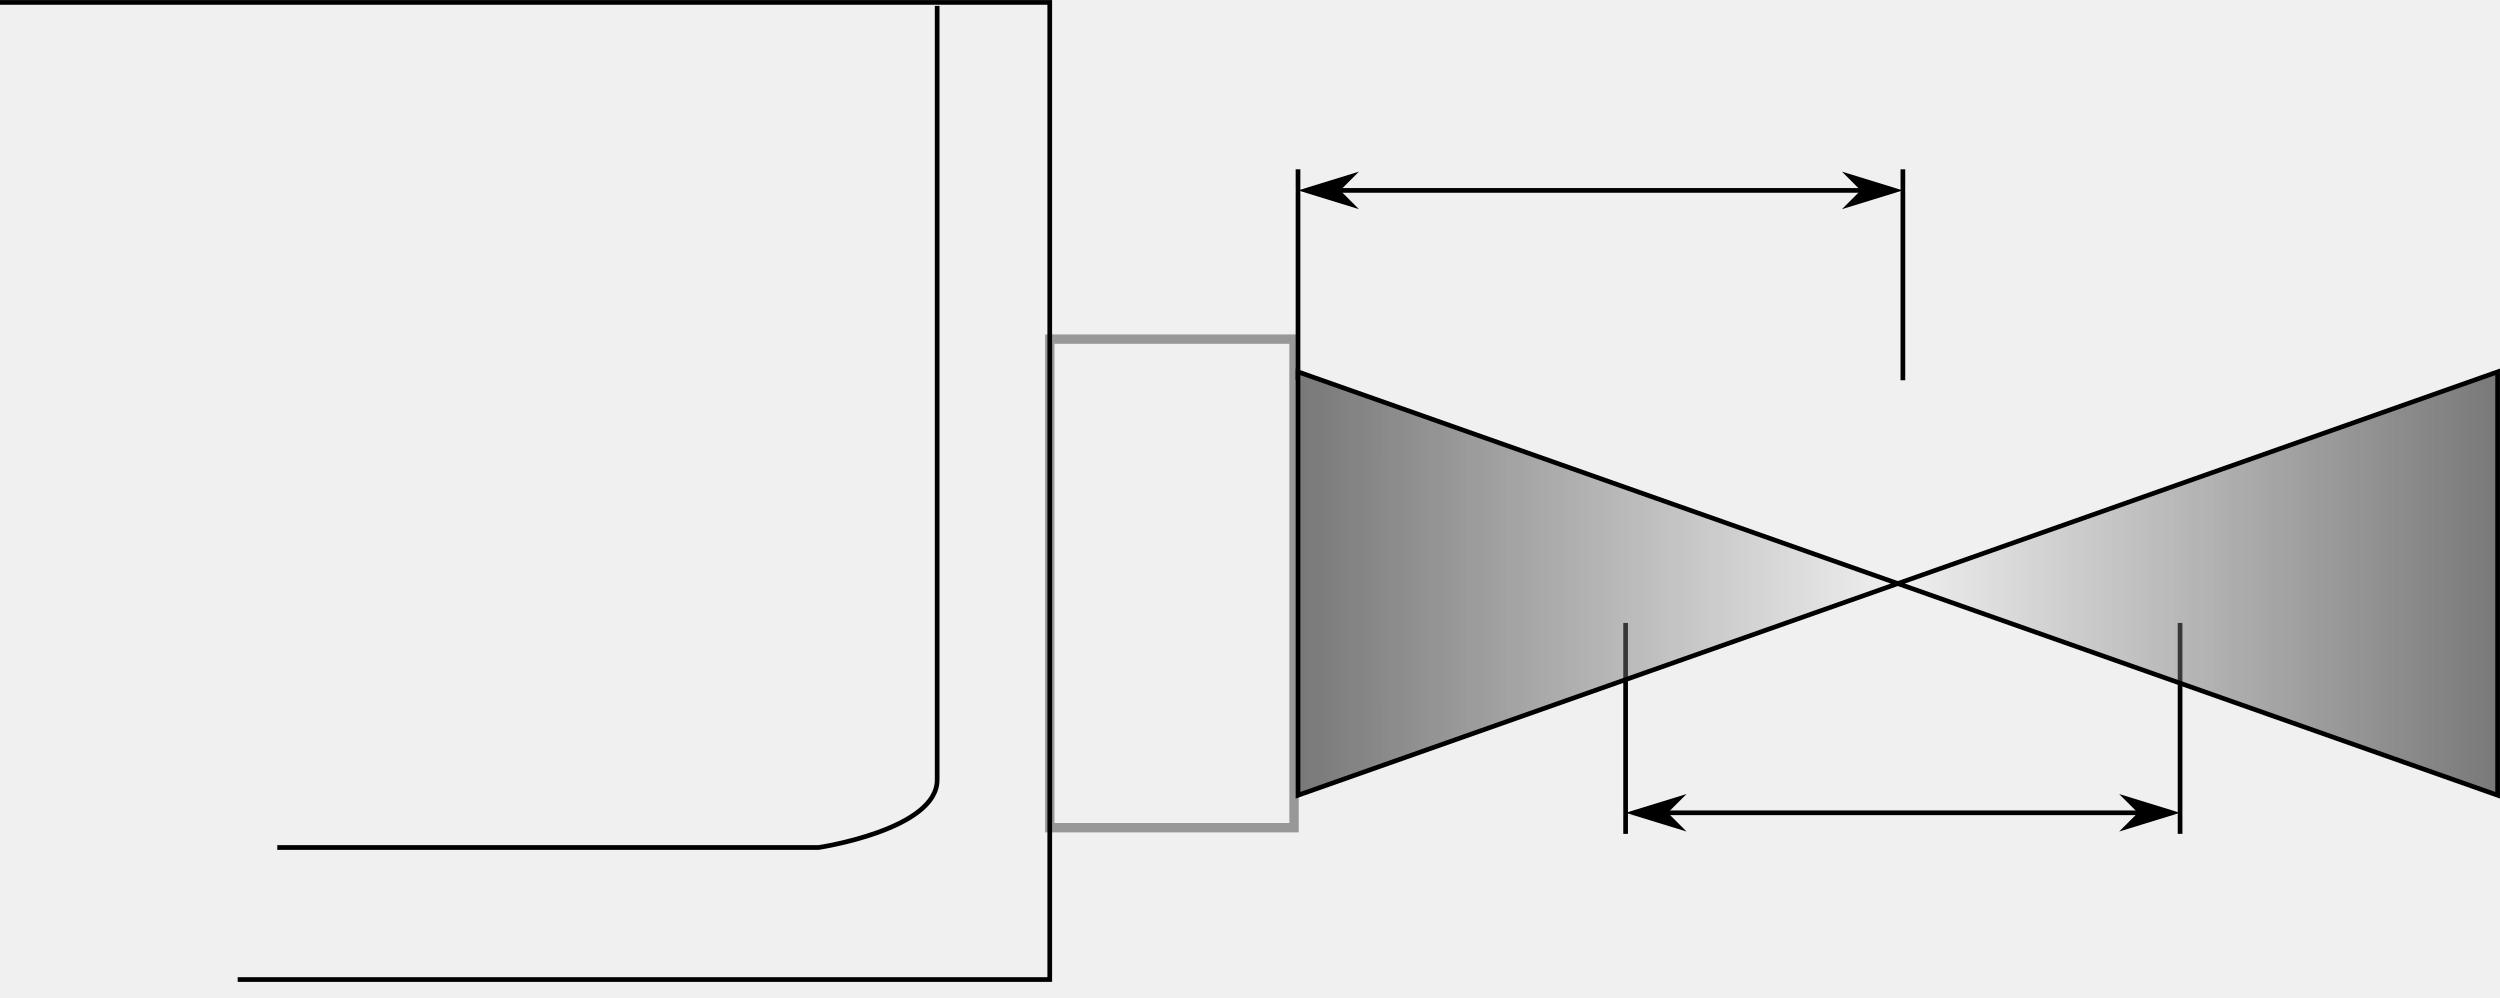
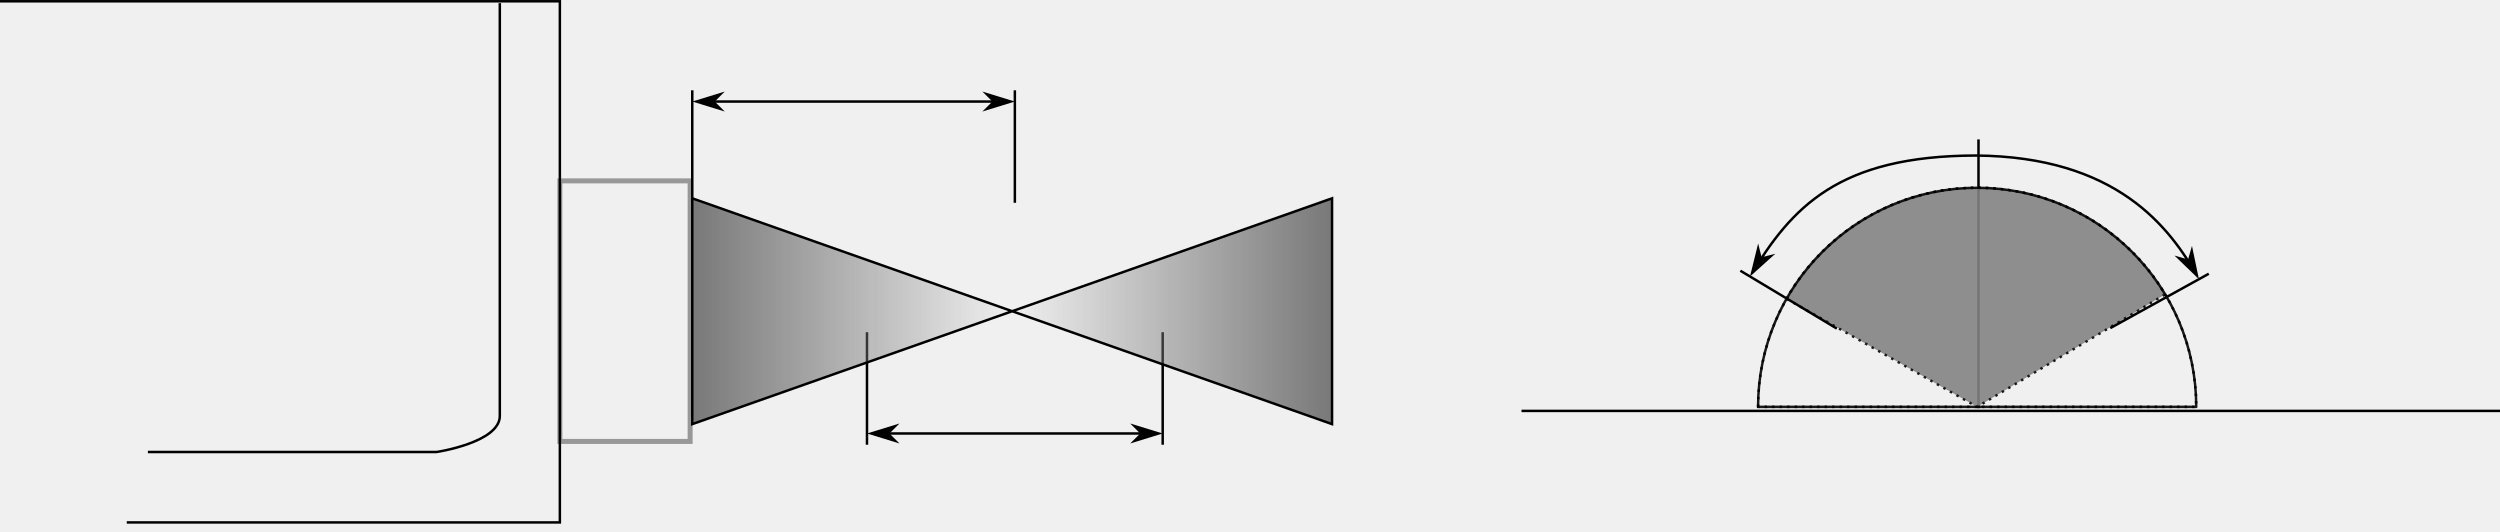
- <svg xmlns="http://www.w3.org/2000/svg" xmlns:xlink="http://www.w3.org/1999/xlink" width="533.326" height="212.75" id="svg2" version="1.1">
+ <svg xmlns="http://www.w3.org/2000/svg" xmlns:xlink="http://www.w3.org/1999/xlink" width="1000" height="212.75" id="svg2" version="1.1">
  <defs id="defs4">
    <linearGradient id="linearGradient5860">
      <stop id="stop5868" offset="0" style="stop-color:#787878;stop-opacity:1;" />
      <stop style="stop-color:#787878;stop-opacity:0;" offset="0.5" id="stop5870" />
      <stop style="stop-color:#787878;stop-opacity:1;" offset="1" id="stop5864" />
    </linearGradient>
    <marker style="overflow:visible" id="DistanceEnd" refX="0" refY="0" orient="auto">
      <g id="g2301">
        <path style="fill:none;stroke:#ffffff;stroke-width:1.15;stroke-linecap:square" d="M 0,0 -2,0" id="path2316" />
        <path style="fill:#000000;fill-rule:evenodd;stroke:none" d="M 0,0 -13,4 -9,0 -13,-4 0,0 z" id="path2312" />
        <path style="fill:none;stroke:#000000;stroke-width:1;stroke-linecap:square" d="M 0,-4 0,40" id="path2314" />
      </g>
    </marker>
    <marker style="overflow:visible" id="DistanceStart" refX="0" refY="0" orient="auto">
      <g id="g2300">
        <path style="fill:none;stroke:#ffffff;stroke-width:1.15;stroke-linecap:square" d="M 0,0 2,0" id="path2306" />
        <path style="fill:#000000;fill-rule:evenodd;stroke:none" d="M 0,0 13,4 9,0 13,-4 0,0 z" id="path2302" />
        <path style="fill:none;stroke:#000000;stroke-width:1;stroke-linecap:square" d="M 0,-4 0,40" id="path2304" />
      </g>
    </marker>
    <linearGradient xlink:href="#linearGradient5860" id="linearGradient5866" x1="241.435" y1="406.535" x2="467.167" y2="406.535" gradientUnits="userSpaceOnUse" gradientTransform="translate(47.31183,-174.1935)" />
    <linearGradient xlink:href="#linearGradient5860" id="linearGradient5888" x1="217.78" y1="420.104" x2="474.694" y2="420.104" gradientUnits="userSpaceOnUse" gradientTransform="matrix(1,0,0,0.8571429,69.89247,-126.0066)" />
  </defs>
  <g id="layer1" transform="translate(-11.26761,-109.5938)">
    <rect style="opacity:0.99;fill:none;stroke:#000000;stroke-width:2;stroke-linejoin:miter;stroke-miterlimit:4;stroke-opacity:0.371;stroke-dasharray:none;stroke-dashoffset:1.72" id="rect3765" width="52.113" height="104.225" x="235.211" y="181.94" />
    <path style="fill:none;stroke:#000000;stroke-width:1px;stroke-linecap:butt;stroke-linejoin:miter;stroke-opacity:1" d="m 61.972,318.559 173.239,0 0,-208.451 -223.944,0" id="path3097" />
    <path style="fill:none;stroke:#000000;stroke-width:1px;stroke-linecap:butt;stroke-linejoin:miter;stroke-opacity:1" d="m 70.423,290.39 115.493,0 c 0,0 25.276,-3.789 25.276,-14.421 0,-10.632 0,-165.119 0,-165.119" id="path3099" />
    <path style="fill:none;stroke:#000000;stroke-width:1px;stroke-linecap:butt;stroke-linejoin:miter;stroke-opacity:1;marker-start:url(#DistanceStart);marker-mid:none;marker-end:url(#DistanceEnd)" d="m 288.172,150.212 129.038,0" id="path3879" />
    <path style="fill:none;stroke:#000000;stroke-width:1px;stroke-linecap:butt;stroke-linejoin:miter;stroke-opacity:1;marker-start:url(#DistanceStart);marker-mid:none;marker-end:url(#DistanceEnd)" d="m 476.344,282.986 -118.284,0" id="path5096" />
    <path style="fill:url(#linearGradient5888);fill-opacity:1;stroke:#000000;stroke-width:1px;stroke-linecap:butt;stroke-linejoin:miter;stroke-opacity:1" d="m 288.172,279.244 0,-90.323 255.914,90.323 0,-90.323 z" id="path5878" />
    <flowRoot xml:space="preserve" id="flowRoot5890" style="font-size:40px;font-style:normal;font-weight:normal;line-height:125%;letter-spacing:0px;word-spacing:0px;fill:#000000;fill-opacity:1;stroke:none;font-family:Sans" transform="translate(15.05376,2.150538)">
      <flowRegion id="flowRegion5892">
        <rect id="rect5894" width="170.968" height="58.065" x="37.634" y="128.706" />
      </flowRegion>
      <flowPara id="flowPara5896" style="font-size:22px">Cono Probe</flowPara>
    </flowRoot>
    <flowRoot xml:space="preserve" id="flowRoot5898" style="font-size:18px;font-style:normal;font-weight:normal;line-height:125%;letter-spacing:0px;word-spacing:0px;fill:#000000;fill-opacity:1;stroke:none;font-family:Sans">
      <flowRegion id="flowRegion5900">
        <rect id="rect5902" width="169.892" height="44.086" x="265.591" y="84.62" style="font-size:18px" />
      </flowRegion>
      <flowPara id="flowPara5904" />
    </flowRoot>
    <flowRoot xml:space="preserve" id="flowRoot5906" style="font-size:40px;font-style:normal;font-weight:normal;line-height:125%;letter-spacing:0px;word-spacing:0px;fill:#000000;fill-opacity:1;stroke:none;font-family:Sans" transform="translate(7.526882,25.80645)">
      <flowRegion id="flowRegion5908">
        <rect id="rect5910" width="174.194" height="31.183" x="261.29" y="85.696" />
      </flowRegion>
      <flowPara id="flowPara5912" style="font-size:20px">working distance</flowPara>
    </flowRoot>
    <flowRoot xml:space="preserve" id="flowRoot5914" style="font-size:40px;font-style:normal;font-weight:normal;line-height:125%;letter-spacing:0px;word-spacing:0px;fill:#000000;fill-opacity:1;stroke:none;font-family:Sans" transform="translate(36.55914,-23.65591)">
      <flowRegion id="flowRegion5916">
        <rect id="rect5918" width="152.688" height="30.108" x="310.753" y="321.179" />
      </flowRegion>
      <flowPara id="flowPara5920" style="font-size:20px">working range</flowPara>
    </flowRoot>
+     <path style="opacity:0.893;fill:none;fill-opacity:0.966;stroke:#000000;stroke-width:1;stroke-linejoin:round;stroke-miterlimit:4;stroke-opacity:1;stroke-dasharray:1, 2;stroke-dashoffset:0" id="path3022" d="m 675.269,189.631 a 87.634,87.634 0 0 1 175.269,10e-6 l -87.634,0 z" transform="translate(39.2246,82.71203)" />
+     <path style="fill:none;stroke:#000000;stroke-width:1px;stroke-linecap:butt;stroke-linejoin:miter;stroke-opacity:1" d="m 608.602,164.363 392.473,0" id="path3024" transform="translate(11.26761,109.5938)" />
+     <path style="fill:none;stroke:#000000;stroke-width:1px;stroke-linecap:butt;stroke-linejoin:miter;stroke-opacity:1" d="m 791.398,55.76 0,107.527" id="path3036" transform="translate(11.26761,109.5938)" />
+     <path transform="translate(39.2246,82.71203)" d="m 686.668,146.411 a 87.634,87.634 0 0 1 151.43,-1.787 l -75.194,45.007 z" id="path3044" style="opacity:0.893;fill:#838383;fill-opacity:1;stroke:#000000;stroke-width:1;stroke-linejoin:round;stroke-miterlimit:4;stroke-opacity:1;stroke-dasharray:1, 2;stroke-dashoffset:0" />
+     <path transform="translate(39.2246,82.71203)" d="m 675.269,189.631 a 87.634,87.634 0 0 1 175.269,10e-6 l -87.634,0 z" id="path3046" style="opacity:0.893;fill:none;fill-opacity:1;stroke:#000000;stroke-width:1;stroke-linejoin:round;stroke-miterlimit:4;stroke-opacity:1;stroke-dasharray:none;stroke-dashoffset:0" />
+     <flowRoot transform="translate(459.1398,53.76344)" style="font-size:40px;font-style:normal;font-weight:normal;line-height:125%;letter-spacing:0px;word-spacing:0px;fill:#000000;fill-opacity:1;stroke:none;font-family:Sans" id="flowRoot3856" xml:space="preserve">
+       <flowRegion id="flowRegion3858">
+         <rect y="85.696" x="261.29" height="31.183" width="174.194" id="rect3860" />
+       </flowRegion>
+       <flowPara style="font-size:20px" id="flowPara3862">angular coverage</flowPara>
+     </flowRoot>
+     <path style="fill:none;stroke:#000000;stroke-width:1px;stroke-linecap:butt;stroke-linejoin:miter;stroke-opacity:1;marker-start:url(#DistanceStart);marker-end:url(#DistanceEnd)" d="m 700,110.599 c 16.616,-27.692 35.363,-48.287 90.323,-48.387 56.226,0.446 77.697,28.541 89.247,49.462" id="path3868" transform="translate(11.26761,109.5938)" />
  </g>
</svg>
